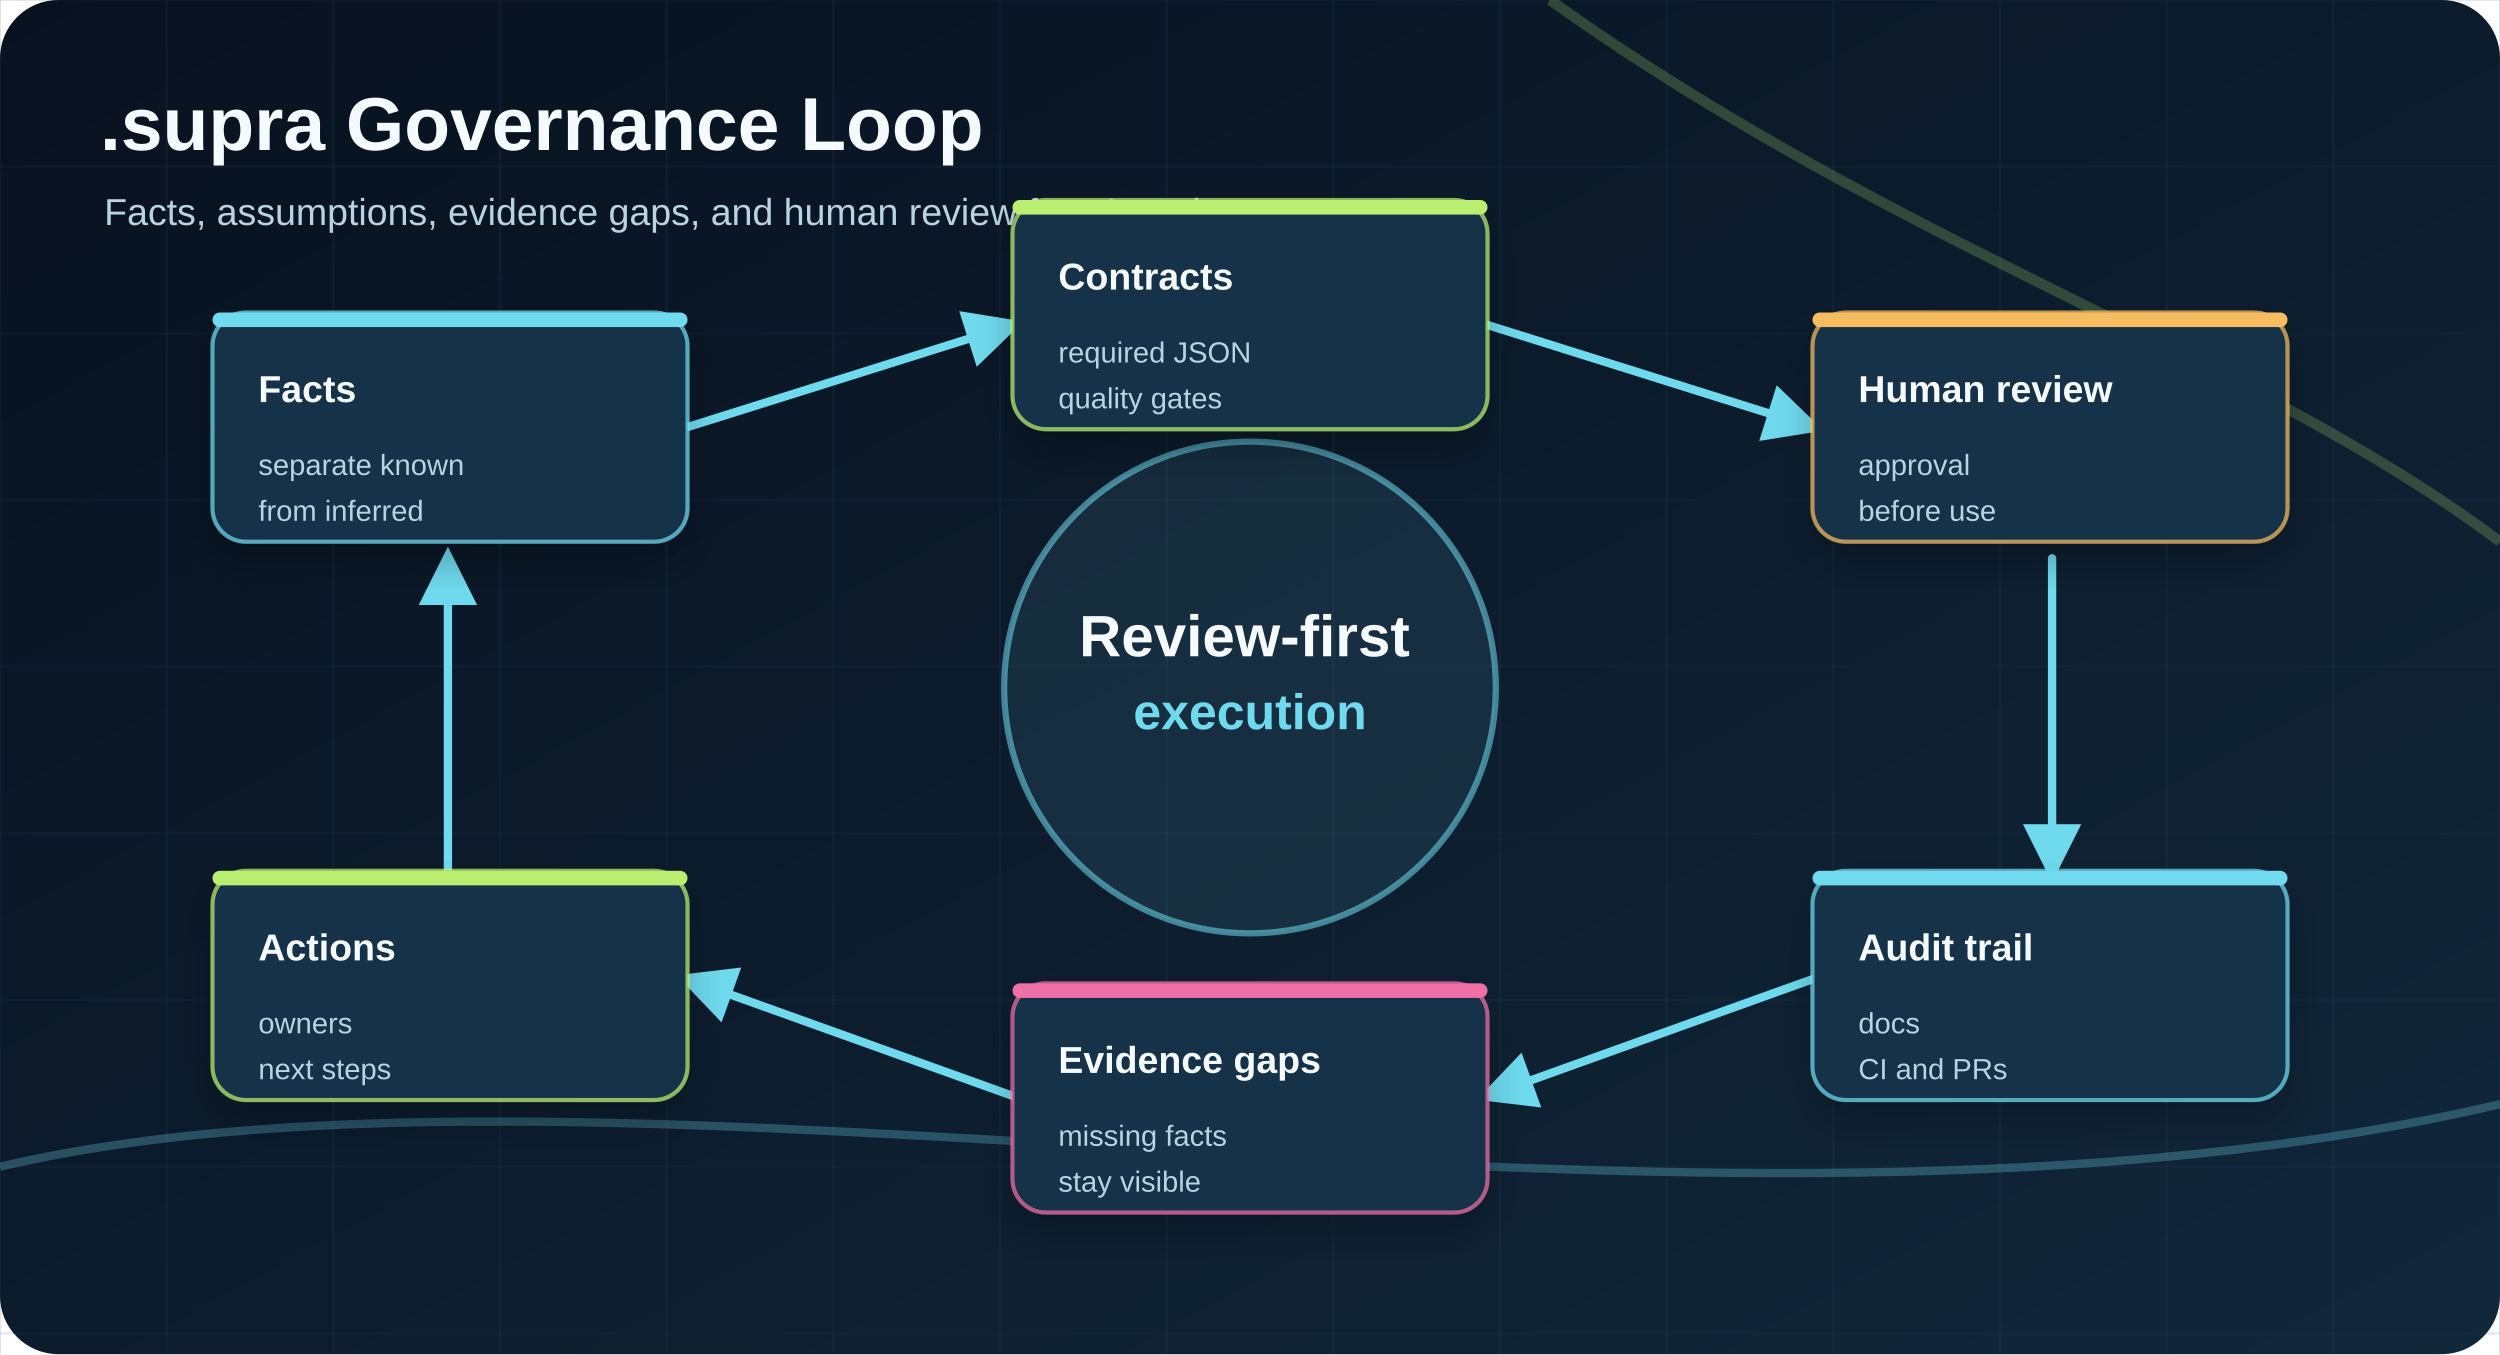
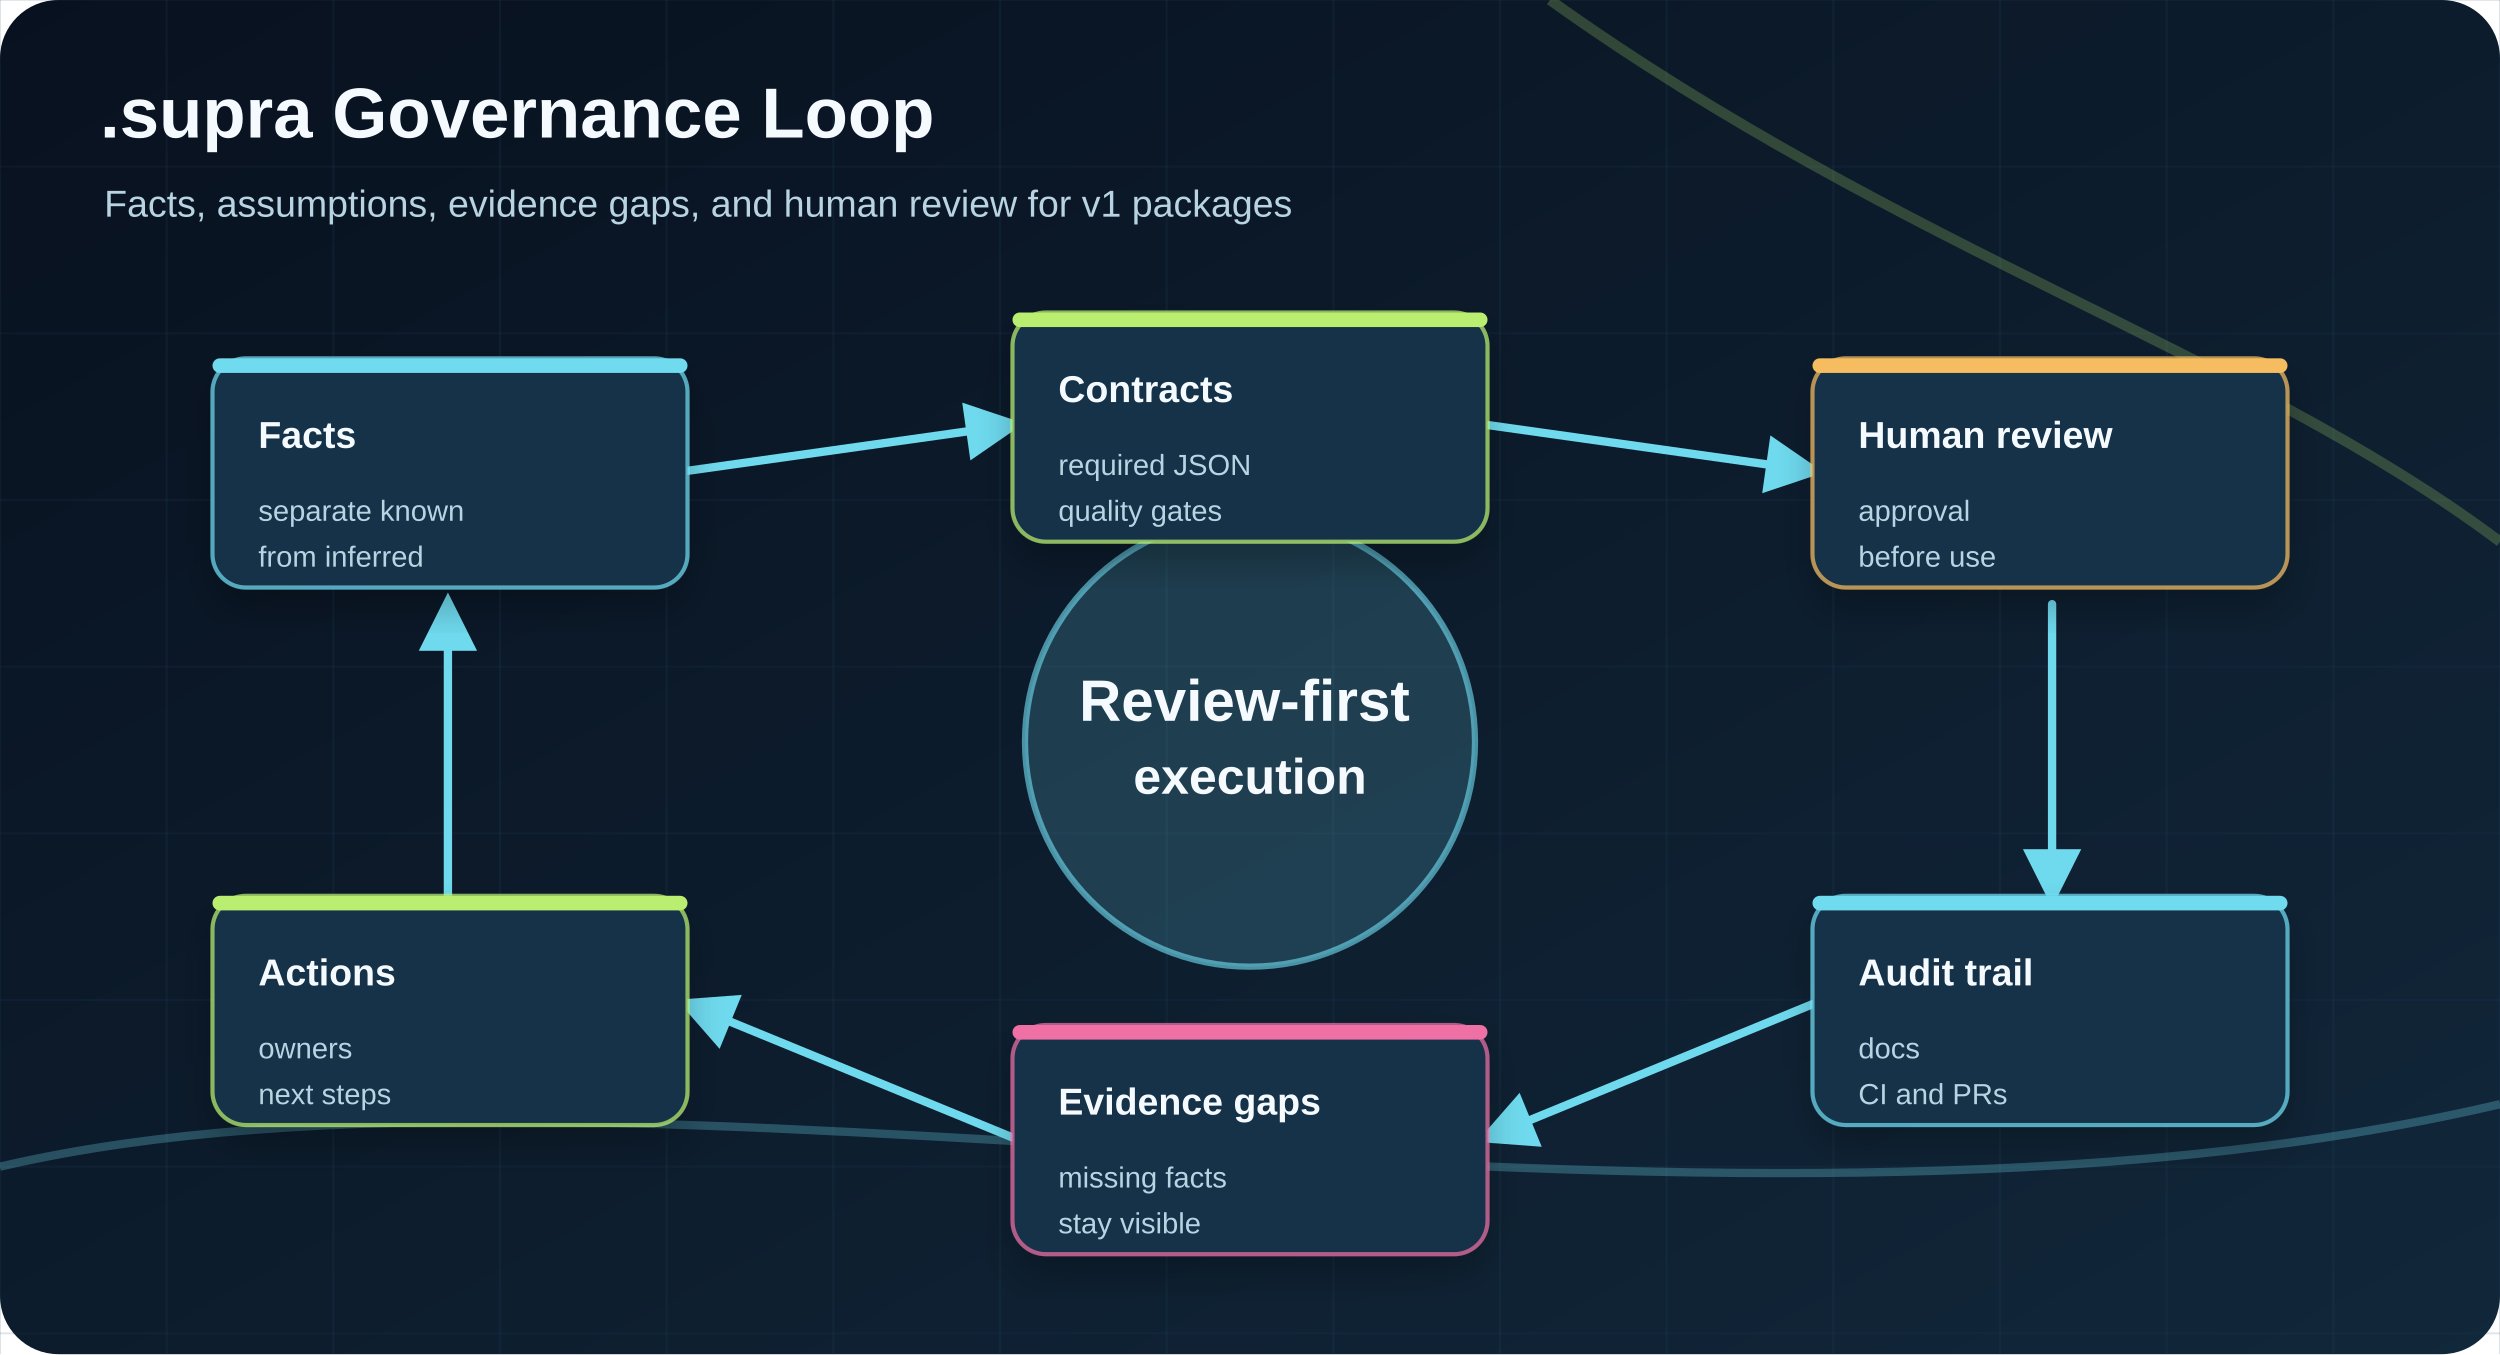
<svg xmlns="http://www.w3.org/2000/svg" width="1200" height="650" viewBox="0 0 1200 650" role="img" aria-labelledby="title desc">
  <defs>
    <linearGradient id="bg" x1="0" x2="1" y1="0" y2="1">
      <stop offset="0%" stop-color="rgb(8 17 31)" />
      <stop offset="100%" stop-color="rgb(17 39 58)" />
    </linearGradient>
    <filter id="shadow" x="-20%" y="-20%" width="140%" height="140%">
      <feDropShadow dx="0" dy="10" stdDeviation="9" flood-color="#000" flood-opacity="0.24" />
    </filter>
    <marker id="arrow" viewBox="0 0 10 10" refX="8" refY="5" markerWidth="7" markerHeight="7" orient="auto-start-reverse">
      <path d="M 0 0 L 10 5 L 0 10 z" fill="rgb(111 218 238)" />
    </marker>
  </defs>
  <rect width="1200" height="650" rx="28" fill="url(#bg)" />
  <line x1="0" y1="0" x2="0" y2="650" stroke="rgb(42 76 102 / 0.16)" stroke-width="1" />
  <line x1="80" y1="0" x2="80" y2="650" stroke="rgb(42 76 102 / 0.16)" stroke-width="1" />
  <line x1="160" y1="0" x2="160" y2="650" stroke="rgb(42 76 102 / 0.16)" stroke-width="1" />
  <line x1="240" y1="0" x2="240" y2="650" stroke="rgb(42 76 102 / 0.16)" stroke-width="1" />
  <line x1="320" y1="0" x2="320" y2="650" stroke="rgb(42 76 102 / 0.16)" stroke-width="1" />
  <line x1="400" y1="0" x2="400" y2="650" stroke="rgb(42 76 102 / 0.16)" stroke-width="1" />
  <line x1="480" y1="0" x2="480" y2="650" stroke="rgb(42 76 102 / 0.16)" stroke-width="1" />
  <line x1="560" y1="0" x2="560" y2="650" stroke="rgb(42 76 102 / 0.16)" stroke-width="1" />
  <line x1="640" y1="0" x2="640" y2="650" stroke="rgb(42 76 102 / 0.16)" stroke-width="1" />
  <line x1="720" y1="0" x2="720" y2="650" stroke="rgb(42 76 102 / 0.16)" stroke-width="1" />
  <line x1="800" y1="0" x2="800" y2="650" stroke="rgb(42 76 102 / 0.16)" stroke-width="1" />
  <line x1="880" y1="0" x2="880" y2="650" stroke="rgb(42 76 102 / 0.16)" stroke-width="1" />
  <line x1="960" y1="0" x2="960" y2="650" stroke="rgb(42 76 102 / 0.16)" stroke-width="1" />
  <line x1="1040" y1="0" x2="1040" y2="650" stroke="rgb(42 76 102 / 0.16)" stroke-width="1" />
  <line x1="1120" y1="0" x2="1120" y2="650" stroke="rgb(42 76 102 / 0.16)" stroke-width="1" />
  <line x1="1200" y1="0" x2="1200" y2="650" stroke="rgb(42 76 102 / 0.16)" stroke-width="1" />
  <line x1="0" y1="0" x2="1200" y2="0" stroke="rgb(42 76 102 / 0.13)" stroke-width="1" />
  <line x1="0" y1="80" x2="1200" y2="80" stroke="rgb(42 76 102 / 0.13)" stroke-width="1" />
  <line x1="0" y1="160" x2="1200" y2="160" stroke="rgb(42 76 102 / 0.13)" stroke-width="1" />
  <line x1="0" y1="240" x2="1200" y2="240" stroke="rgb(42 76 102 / 0.13)" stroke-width="1" />
  <line x1="0" y1="320" x2="1200" y2="320" stroke="rgb(42 76 102 / 0.13)" stroke-width="1" />
  <line x1="0" y1="400" x2="1200" y2="400" stroke="rgb(42 76 102 / 0.13)" stroke-width="1" />
  <line x1="0" y1="480" x2="1200" y2="480" stroke="rgb(42 76 102 / 0.13)" stroke-width="1" />
  <line x1="0" y1="560" x2="1200" y2="560" stroke="rgb(42 76 102 / 0.13)" stroke-width="1" />
  <line x1="0" y1="640" x2="1200" y2="640" stroke="rgb(42 76 102 / 0.13)" stroke-width="1" />
  <path d="M 0 560 C 300 490, 816 620, 1200 530" fill="none" stroke="rgb(111 218 238 / 0.28)" stroke-width="4" />
  <path d="M 744 0 C 912 120, 1080 170, 1200 260" fill="none" stroke="rgb(186 238 111 / 0.22)" stroke-width="5" />
-   <text x="48" y="72" fill="rgb(245 250 255)" font-size="36" font-family="Arial, Helvetica, sans-serif" font-weight="700">.supra Governance Loop</text>
-   <text x="50" y="108" fill="rgb(184 211 225)" font-size="18" font-family="Arial, Helvetica, sans-serif" font-weight="400">Facts, assumptions, evidence gaps, and human review for v1 packages</text>
-   <circle cx="600" cy="330" r="118" fill="rgb(111 218 238 / 0.10)" stroke="rgb(111 218 238 / 0.55)" stroke-width="3" />
-   <text x="518" y="315" fill="rgb(245 250 255)" font-size="28" font-family="Arial, Helvetica, sans-serif" font-weight="700">Review-first</text>
-   <text x="544" y="350" fill="rgb(111 218 238)" font-size="24" font-family="Arial, Helvetica, sans-serif" font-weight="700">execution</text>
-   <line x1="330" y1="205" x2="486" y2="156" stroke="rgb(111 218 238)" stroke-width="4" stroke-linecap="round" marker-end="url(#arrow)" />
-   <line x1="714" y1="156" x2="870" y2="205" stroke="rgb(111 218 238)" stroke-width="4" stroke-linecap="round" marker-end="url(#arrow)" />
-   <line x1="985" y1="268" x2="985" y2="418" stroke="rgb(111 218 238)" stroke-width="4" stroke-linecap="round" marker-end="url(#arrow)" />
-   <line x1="870" y1="470" x2="714" y2="526" stroke="rgb(111 218 238)" stroke-width="4" stroke-linecap="round" marker-end="url(#arrow)" />
-   <line x1="486" y1="526" x2="330" y2="470" stroke="rgb(111 218 238)" stroke-width="4" stroke-linecap="round" marker-end="url(#arrow)" />
-   <line x1="215" y1="418" x2="215" y2="268" stroke="rgb(111 218 238)" stroke-width="4" stroke-linecap="round" marker-end="url(#arrow)" />
+   <text x="48" y="66" fill="rgb(245 250 255)" font-size="34" font-family="Arial, Helvetica, sans-serif" font-weight="700">.supra Governance Loop</text>
+   <text x="50" y="104" fill="rgb(184 211 225)" font-size="18" font-family="Arial, Helvetica, sans-serif" font-weight="400">Facts, assumptions, evidence gaps, and human review for v1 packages</text>
+   <circle cx="600" cy="356" r="108" fill="rgb(111 218 238 / 0.18)" stroke="rgb(111 218 238 / 0.62)" stroke-width="3" />
+   <text x="518" y="346" fill="rgb(245 250 255)" font-size="28" font-family="Arial, Helvetica, sans-serif" font-weight="700">Review-first</text>
+   <text x="544" y="381" fill="rgb(245 250 255)" font-size="24" font-family="Arial, Helvetica, sans-serif" font-weight="700">execution</text>
+   <line x1="330" y1="226" x2="486" y2="204" stroke="rgb(111 218 238)" stroke-width="4" stroke-linecap="round" marker-end="url(#arrow)" />
+   <line x1="714" y1="204" x2="870" y2="226" stroke="rgb(111 218 238)" stroke-width="4" stroke-linecap="round" marker-end="url(#arrow)" />
+   <line x1="985" y1="290" x2="985" y2="430" stroke="rgb(111 218 238)" stroke-width="4" stroke-linecap="round" marker-end="url(#arrow)" />
+   <line x1="870" y1="482" x2="714" y2="546" stroke="rgb(111 218 238)" stroke-width="4" stroke-linecap="round" marker-end="url(#arrow)" />
+   <line x1="486" y1="546" x2="330" y2="482" stroke="rgb(111 218 238)" stroke-width="4" stroke-linecap="round" marker-end="url(#arrow)" />
+   <line x1="215" y1="430" x2="215" y2="290" stroke="rgb(111 218 238)" stroke-width="4" stroke-linecap="round" marker-end="url(#arrow)" />
  <g filter="url(#shadow)">
-     <rect x="102" y="150" width="228" height="110" rx="16" fill="rgb(18 48 72)" stroke="rgb(111 218 238 / 0.72)" stroke-width="2" />
-     <rect x="102" y="150" width="228" height="7" rx="3.5" fill="rgb(111 218 238)" />
-     <text x="124" y="193" fill="rgb(245 250 255)" font-size="18" font-family="Arial, Helvetica, sans-serif" font-weight="700">Facts</text>
-     <text x="124" y="228" fill="rgb(184 211 225)" font-size="14" font-family="Arial, Helvetica, sans-serif" font-weight="400">separate known</text>
-     <text x="124" y="250" fill="rgb(184 211 225)" font-size="14" font-family="Arial, Helvetica, sans-serif" font-weight="400">from inferred</text>
+     <rect x="102" y="172" width="228" height="110" rx="16" fill="rgb(18 48 72)" stroke="rgb(111 218 238 / 0.72)" stroke-width="2" />
+     <rect x="102" y="172" width="228" height="7" rx="3.5" fill="rgb(111 218 238)" />
+     <text x="124" y="215" fill="rgb(245 250 255)" font-size="18" font-family="Arial, Helvetica, sans-serif" font-weight="700">Facts</text>
+     <text x="124" y="250" fill="rgb(184 211 225)" font-size="14" font-family="Arial, Helvetica, sans-serif" font-weight="400">separate known</text>
+     <text x="124" y="272" fill="rgb(184 211 225)" font-size="14" font-family="Arial, Helvetica, sans-serif" font-weight="400">from inferred</text>
  </g>
  <g filter="url(#shadow)">
-     <rect x="486" y="96" width="228" height="110" rx="16" fill="rgb(18 48 72)" stroke="rgb(186 238 111 / 0.72)" stroke-width="2" />
-     <rect x="486" y="96" width="228" height="7" rx="3.5" fill="rgb(186 238 111)" />
-     <text x="508" y="139" fill="rgb(245 250 255)" font-size="18" font-family="Arial, Helvetica, sans-serif" font-weight="700">Contracts</text>
-     <text x="508" y="174" fill="rgb(184 211 225)" font-size="14" font-family="Arial, Helvetica, sans-serif" font-weight="400">required JSON</text>
-     <text x="508" y="196" fill="rgb(184 211 225)" font-size="14" font-family="Arial, Helvetica, sans-serif" font-weight="400">quality gates</text>
+     <rect x="486" y="150" width="228" height="110" rx="16" fill="rgb(18 48 72)" stroke="rgb(186 238 111 / 0.72)" stroke-width="2" />
+     <rect x="486" y="150" width="228" height="7" rx="3.5" fill="rgb(186 238 111)" />
+     <text x="508" y="193" fill="rgb(245 250 255)" font-size="18" font-family="Arial, Helvetica, sans-serif" font-weight="700">Contracts</text>
+     <text x="508" y="228" fill="rgb(184 211 225)" font-size="14" font-family="Arial, Helvetica, sans-serif" font-weight="400">required JSON</text>
+     <text x="508" y="250" fill="rgb(184 211 225)" font-size="14" font-family="Arial, Helvetica, sans-serif" font-weight="400">quality gates</text>
  </g>
  <g filter="url(#shadow)">
-     <rect x="870" y="150" width="228" height="110" rx="16" fill="rgb(18 48 72)" stroke="rgb(246 189 96 / 0.72)" stroke-width="2" />
-     <rect x="870" y="150" width="228" height="7" rx="3.5" fill="rgb(246 189 96)" />
-     <text x="892" y="193" fill="rgb(245 250 255)" font-size="18" font-family="Arial, Helvetica, sans-serif" font-weight="700">Human review</text>
-     <text x="892" y="228" fill="rgb(184 211 225)" font-size="14" font-family="Arial, Helvetica, sans-serif" font-weight="400">approval</text>
-     <text x="892" y="250" fill="rgb(184 211 225)" font-size="14" font-family="Arial, Helvetica, sans-serif" font-weight="400">before use</text>
+     <rect x="870" y="172" width="228" height="110" rx="16" fill="rgb(18 48 72)" stroke="rgb(246 189 96 / 0.72)" stroke-width="2" />
+     <rect x="870" y="172" width="228" height="7" rx="3.5" fill="rgb(246 189 96)" />
+     <text x="892" y="215" fill="rgb(245 250 255)" font-size="18" font-family="Arial, Helvetica, sans-serif" font-weight="700">Human review</text>
+     <text x="892" y="250" fill="rgb(184 211 225)" font-size="14" font-family="Arial, Helvetica, sans-serif" font-weight="400">approval</text>
+     <text x="892" y="272" fill="rgb(184 211 225)" font-size="14" font-family="Arial, Helvetica, sans-serif" font-weight="400">before use</text>
  </g>
  <g filter="url(#shadow)">
-     <rect x="870" y="418" width="228" height="110" rx="16" fill="rgb(18 48 72)" stroke="rgb(111 218 238 / 0.72)" stroke-width="2" />
-     <rect x="870" y="418" width="228" height="7" rx="3.5" fill="rgb(111 218 238)" />
-     <text x="892" y="461" fill="rgb(245 250 255)" font-size="18" font-family="Arial, Helvetica, sans-serif" font-weight="700">Audit trail</text>
-     <text x="892" y="496" fill="rgb(184 211 225)" font-size="14" font-family="Arial, Helvetica, sans-serif" font-weight="400">docs</text>
-     <text x="892" y="518" fill="rgb(184 211 225)" font-size="14" font-family="Arial, Helvetica, sans-serif" font-weight="400">CI and PRs</text>
+     <rect x="870" y="430" width="228" height="110" rx="16" fill="rgb(18 48 72)" stroke="rgb(111 218 238 / 0.72)" stroke-width="2" />
+     <rect x="870" y="430" width="228" height="7" rx="3.5" fill="rgb(111 218 238)" />
+     <text x="892" y="473" fill="rgb(245 250 255)" font-size="18" font-family="Arial, Helvetica, sans-serif" font-weight="700">Audit trail</text>
+     <text x="892" y="508" fill="rgb(184 211 225)" font-size="14" font-family="Arial, Helvetica, sans-serif" font-weight="400">docs</text>
+     <text x="892" y="530" fill="rgb(184 211 225)" font-size="14" font-family="Arial, Helvetica, sans-serif" font-weight="400">CI and PRs</text>
  </g>
  <g filter="url(#shadow)">
-     <rect x="486" y="472" width="228" height="110" rx="16" fill="rgb(18 48 72)" stroke="rgb(238 111 164 / 0.72)" stroke-width="2" />
-     <rect x="486" y="472" width="228" height="7" rx="3.5" fill="rgb(238 111 164)" />
-     <text x="508" y="515" fill="rgb(245 250 255)" font-size="18" font-family="Arial, Helvetica, sans-serif" font-weight="700">Evidence gaps</text>
-     <text x="508" y="550" fill="rgb(184 211 225)" font-size="14" font-family="Arial, Helvetica, sans-serif" font-weight="400">missing facts</text>
-     <text x="508" y="572" fill="rgb(184 211 225)" font-size="14" font-family="Arial, Helvetica, sans-serif" font-weight="400">stay visible</text>
+     <rect x="486" y="492" width="228" height="110" rx="16" fill="rgb(18 48 72)" stroke="rgb(238 111 164 / 0.72)" stroke-width="2" />
+     <rect x="486" y="492" width="228" height="7" rx="3.5" fill="rgb(238 111 164)" />
+     <text x="508" y="535" fill="rgb(245 250 255)" font-size="18" font-family="Arial, Helvetica, sans-serif" font-weight="700">Evidence gaps</text>
+     <text x="508" y="570" fill="rgb(184 211 225)" font-size="14" font-family="Arial, Helvetica, sans-serif" font-weight="400">missing facts</text>
+     <text x="508" y="592" fill="rgb(184 211 225)" font-size="14" font-family="Arial, Helvetica, sans-serif" font-weight="400">stay visible</text>
  </g>
  <g filter="url(#shadow)">
-     <rect x="102" y="418" width="228" height="110" rx="16" fill="rgb(18 48 72)" stroke="rgb(186 238 111 / 0.72)" stroke-width="2" />
-     <rect x="102" y="418" width="228" height="7" rx="3.5" fill="rgb(186 238 111)" />
-     <text x="124" y="461" fill="rgb(245 250 255)" font-size="18" font-family="Arial, Helvetica, sans-serif" font-weight="700">Actions</text>
-     <text x="124" y="496" fill="rgb(184 211 225)" font-size="14" font-family="Arial, Helvetica, sans-serif" font-weight="400">owners</text>
-     <text x="124" y="518" fill="rgb(184 211 225)" font-size="14" font-family="Arial, Helvetica, sans-serif" font-weight="400">next steps</text>
+     <rect x="102" y="430" width="228" height="110" rx="16" fill="rgb(18 48 72)" stroke="rgb(186 238 111 / 0.72)" stroke-width="2" />
+     <rect x="102" y="430" width="228" height="7" rx="3.5" fill="rgb(186 238 111)" />
+     <text x="124" y="473" fill="rgb(245 250 255)" font-size="18" font-family="Arial, Helvetica, sans-serif" font-weight="700">Actions</text>
+     <text x="124" y="508" fill="rgb(184 211 225)" font-size="14" font-family="Arial, Helvetica, sans-serif" font-weight="400">owners</text>
+     <text x="124" y="530" fill="rgb(184 211 225)" font-size="14" font-family="Arial, Helvetica, sans-serif" font-weight="400">next steps</text>
  </g>
</svg>
